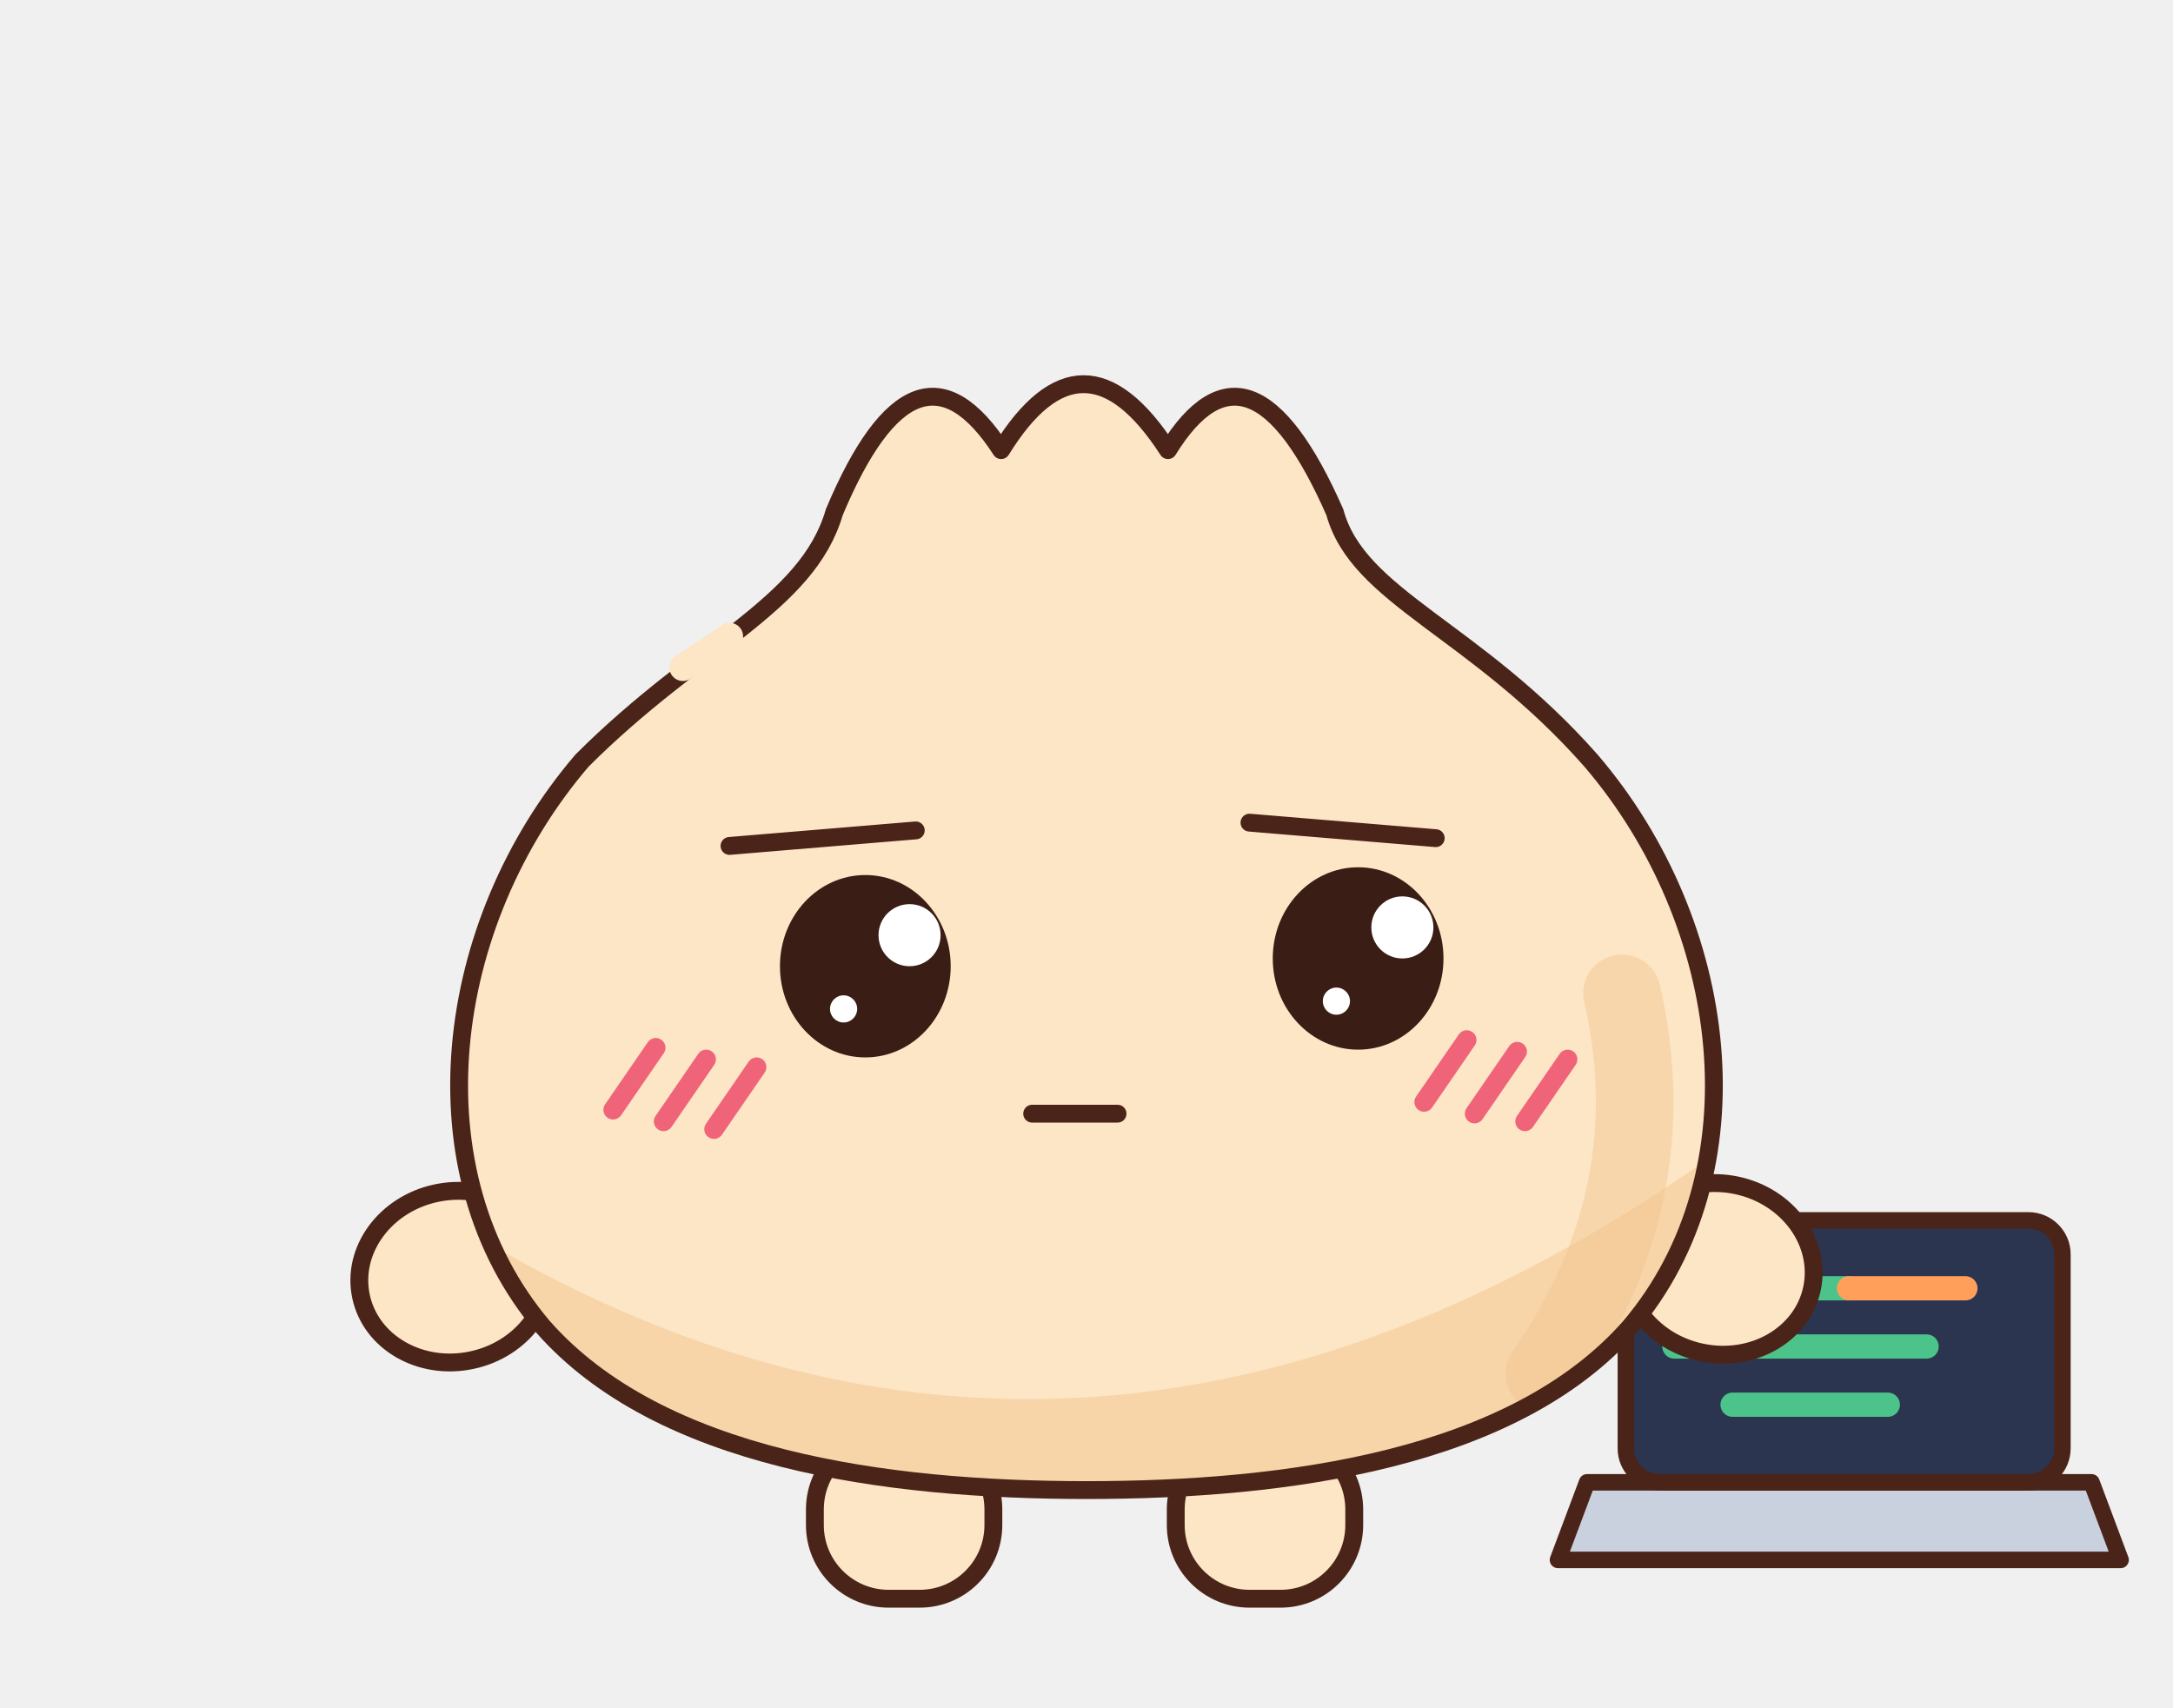
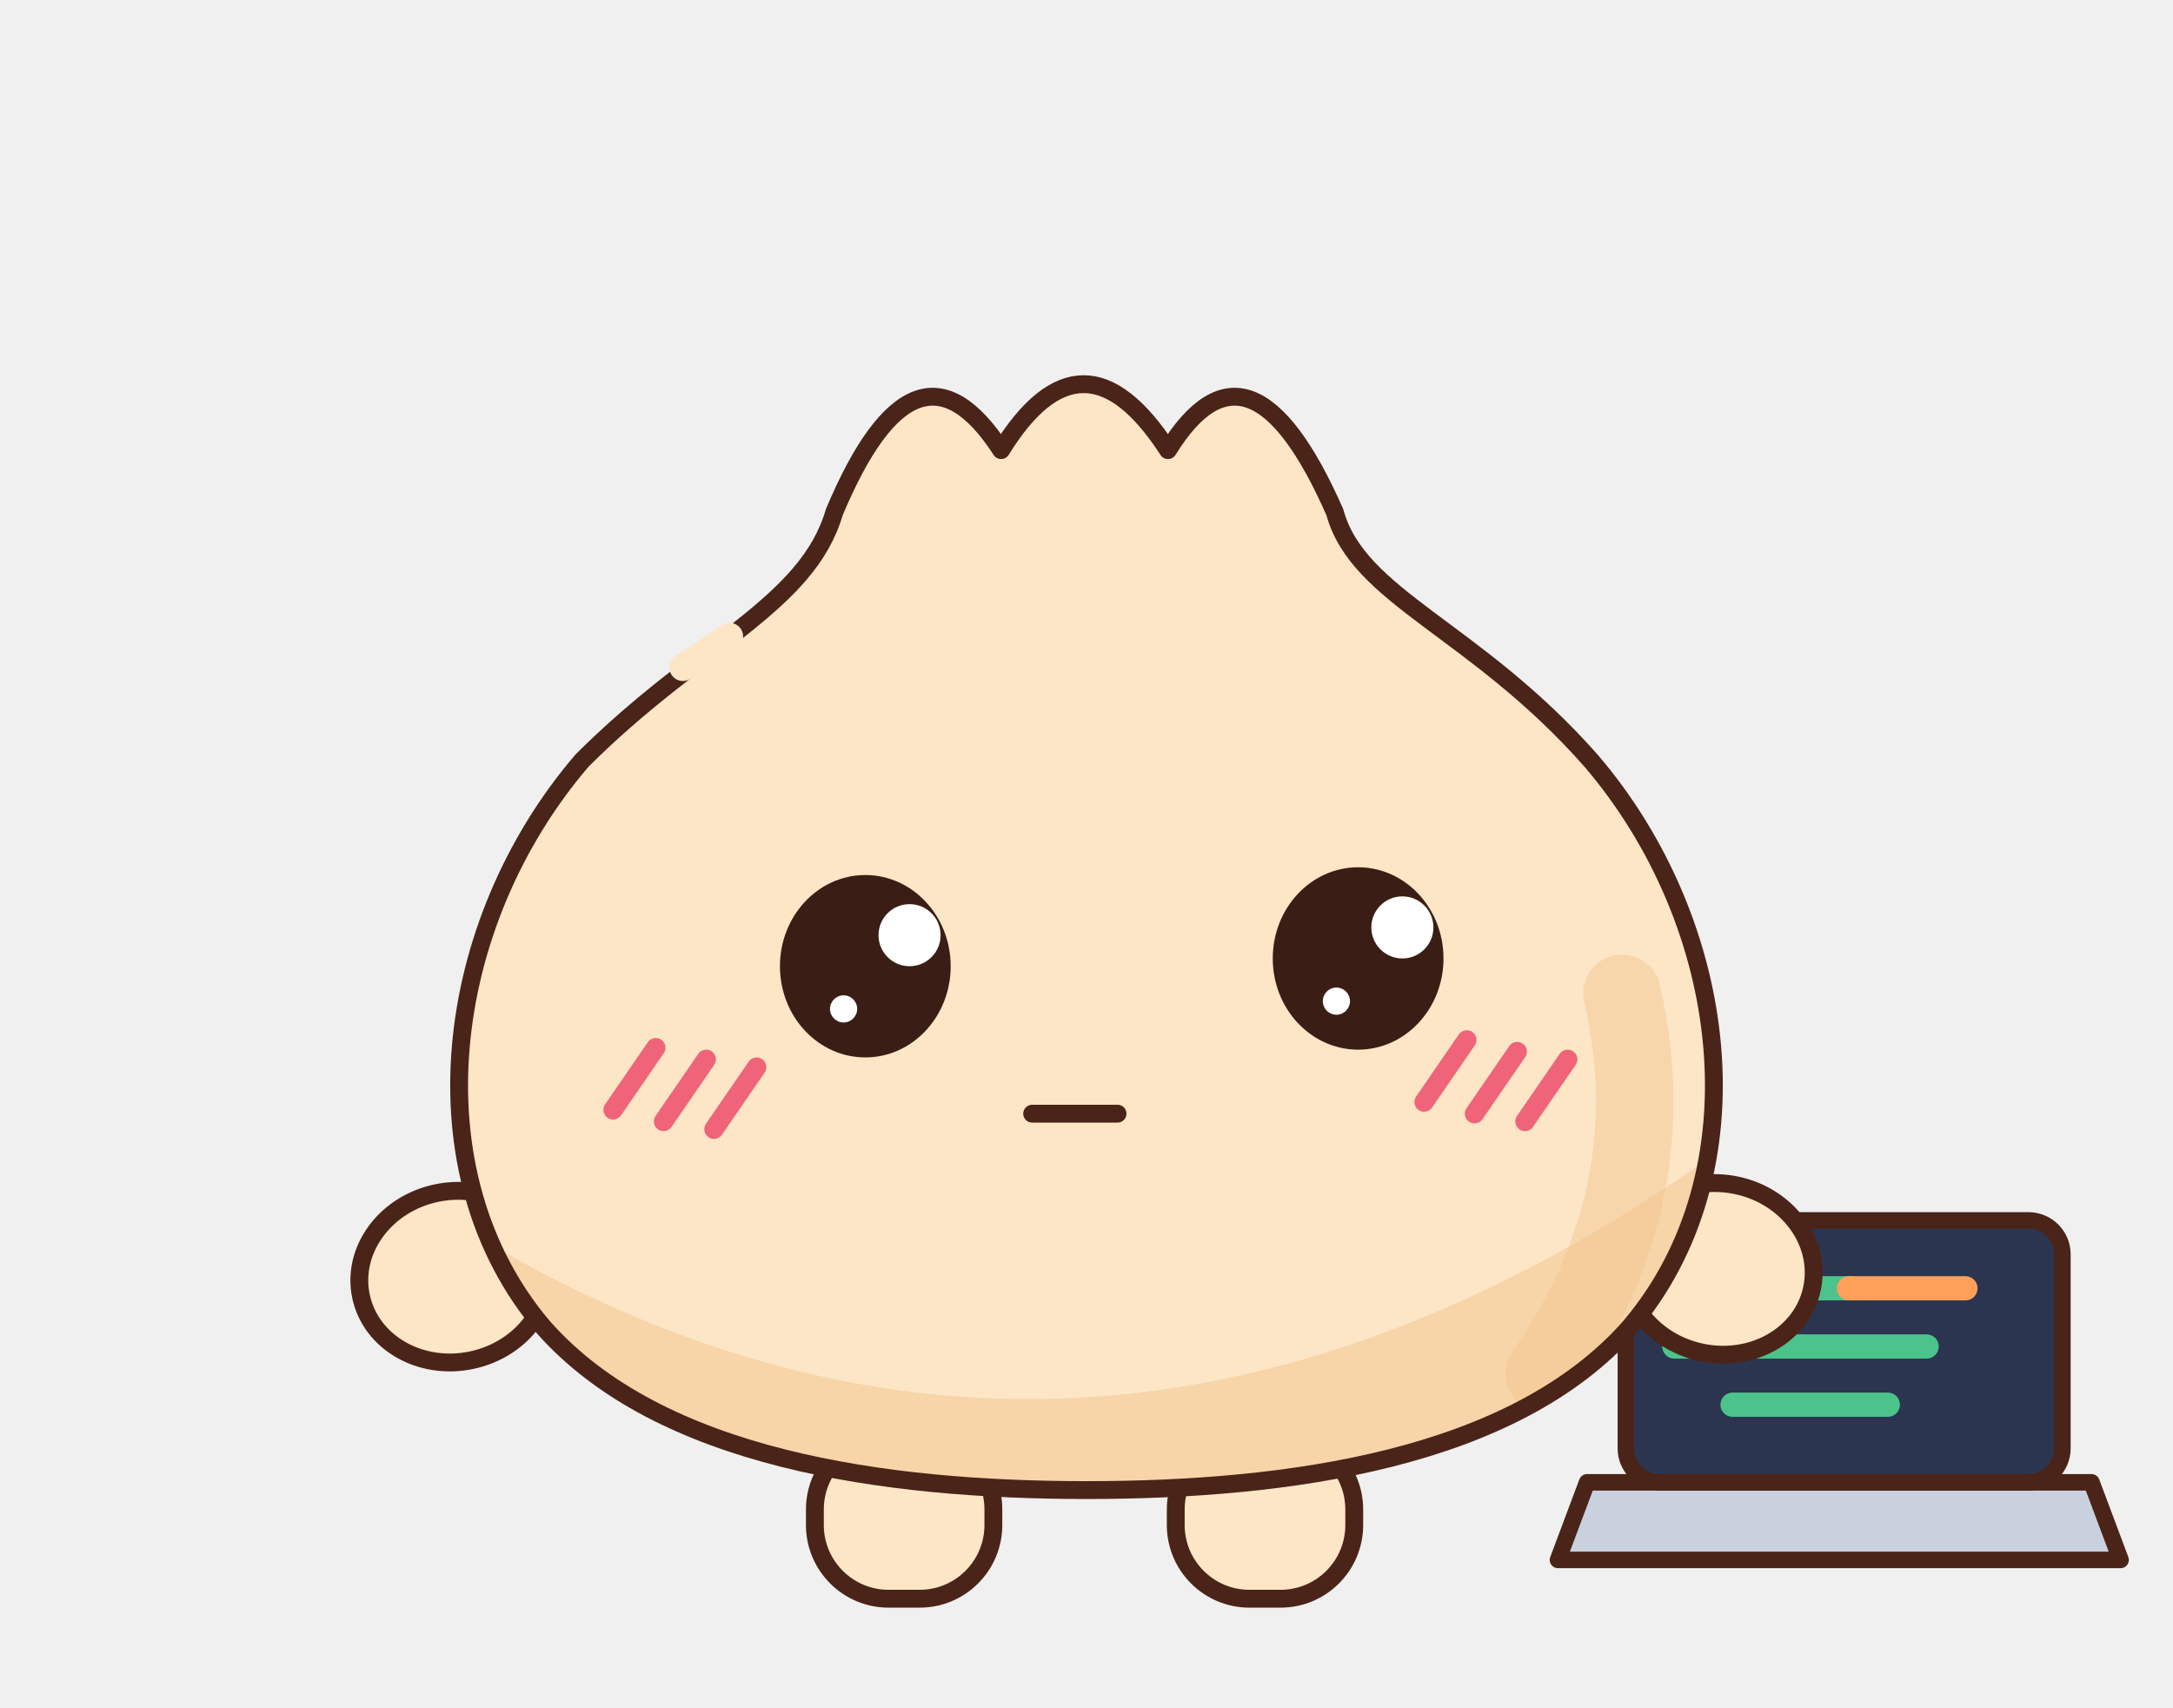
<svg xmlns="http://www.w3.org/2000/svg" viewBox="-80 44 560 440" fill="none" stroke-linecap="round" stroke-linejoin="round" role="img" aria-label="Dumpling Buddy: Coding Away">
  <defs>
    <clipPath id="dumpling-body">
      <path d="M135 176Q156 126 178 160Q199 126 221 160Q242 126 264 176C270 198 300 206 330 240C366 282 374 346 340 386C310 420 252 428 200 428C148 428 90 420 60 386C26 346 34 282 70 240C100 210 128 200 135 176Z" />
    </clipPath>
  </defs>
  <g id="behind">
    <g transform="translate(394 446) scale(1.25) translate(-394 -446)">
      <g stroke="#4A2418" stroke-width="3.4" stroke-linejoin="round">
        <path d="M342 430L446 430L452 446L336 446Z" fill="#C9D1DE" />
        <rect x="350" y="376" width="90" height="54" rx="7" fill="#2B3550" />
      </g>
      <path d="M360 390H396M360 402H412M372 414H404" stroke="#4CC38A" stroke-width="5" />
      <path d="M396 390H420" stroke="#FF9F5A" stroke-width="5" />
    </g>
  </g>
  <g id="legs" fill="#FCE6C6" stroke="#4A2418" stroke-width="4.6">
    <rect x="130" y="414" width="46" height="42" rx="19" />
    <rect x="223" y="414" width="46" height="42" rx="19" />
  </g>
  <g id="hands" fill="#FCE6C6" stroke="#4A2418" stroke-width="4.6">
    <ellipse cx="37" cy="373" rx="24.5" ry="22" transform="rotate(-12 37 373)" />
    <ellipse cx="363" cy="371" rx="24.5" ry="22" transform="rotate(12 363 371)" />
  </g>
  <g id="body">
    <path d="M135 176Q156 126 178 160Q199 126 221 160Q242 126 264 176C270 198 300 206 330 240C366 282 374 346 340 386C310 420 252 428 200 428C148 428 90 420 60 386C26 346 34 282 70 240C100 210 128 200 135 176Z" fill="#FCE6C6" />
    <g clip-path="url(#dumpling-body)">
      <path d="M26 352Q200 468 380 328V470H26Z" fill="#F1C48C" opacity=".5" />
      <path d="M338 300Q350 352 318 398" stroke="#F1C48C" stroke-width="20" opacity=".45" />
    </g>
    <path d="M135 176Q156 126 178 160Q199 126 221 160Q242 126 264 176C270 198 300 206 330 240C366 282 374 346 340 386C310 420 252 428 200 428C148 428 90 420 60 386C26 346 34 282 70 240C100 210 128 200 135 176Z" stroke="#4A2418" stroke-width="4.6" />
    <path d="M96 216L108 208" stroke="#FCE6C6" stroke-width="7" />
  </g>
  <g id="face">
    <ellipse cx="143" cy="293" rx="22" ry="23.5" fill="#3A1D14" />
    <ellipse cx="270" cy="291" rx="22" ry="23.5" fill="#3A1D14" />
    <circle cx="154.4" cy="285" r="8" fill="#fff" />
    <circle cx="281.4" cy="283" r="8" fill="#fff" />
    <circle cx="137.4" cy="304" r="3.5" fill="#fff" />
    <circle cx="264.4" cy="302" r="3.5" fill="#fff" />
-     <path d="M108 262L156 258M242 256L290 260" stroke="#4A2418" stroke-width="4.6" />
    <path d="M186 331L208 331" stroke="#4A2418" stroke-width="4.6" />
    <g stroke="#F0647A" stroke-width="5">
      <path d="M78 330L89 314M91 333L102 317M104 335L115 319" />
      <path d="M287 328L298 312M300 331L311 315M313 333L324 317" />
    </g>
  </g>
</svg>
